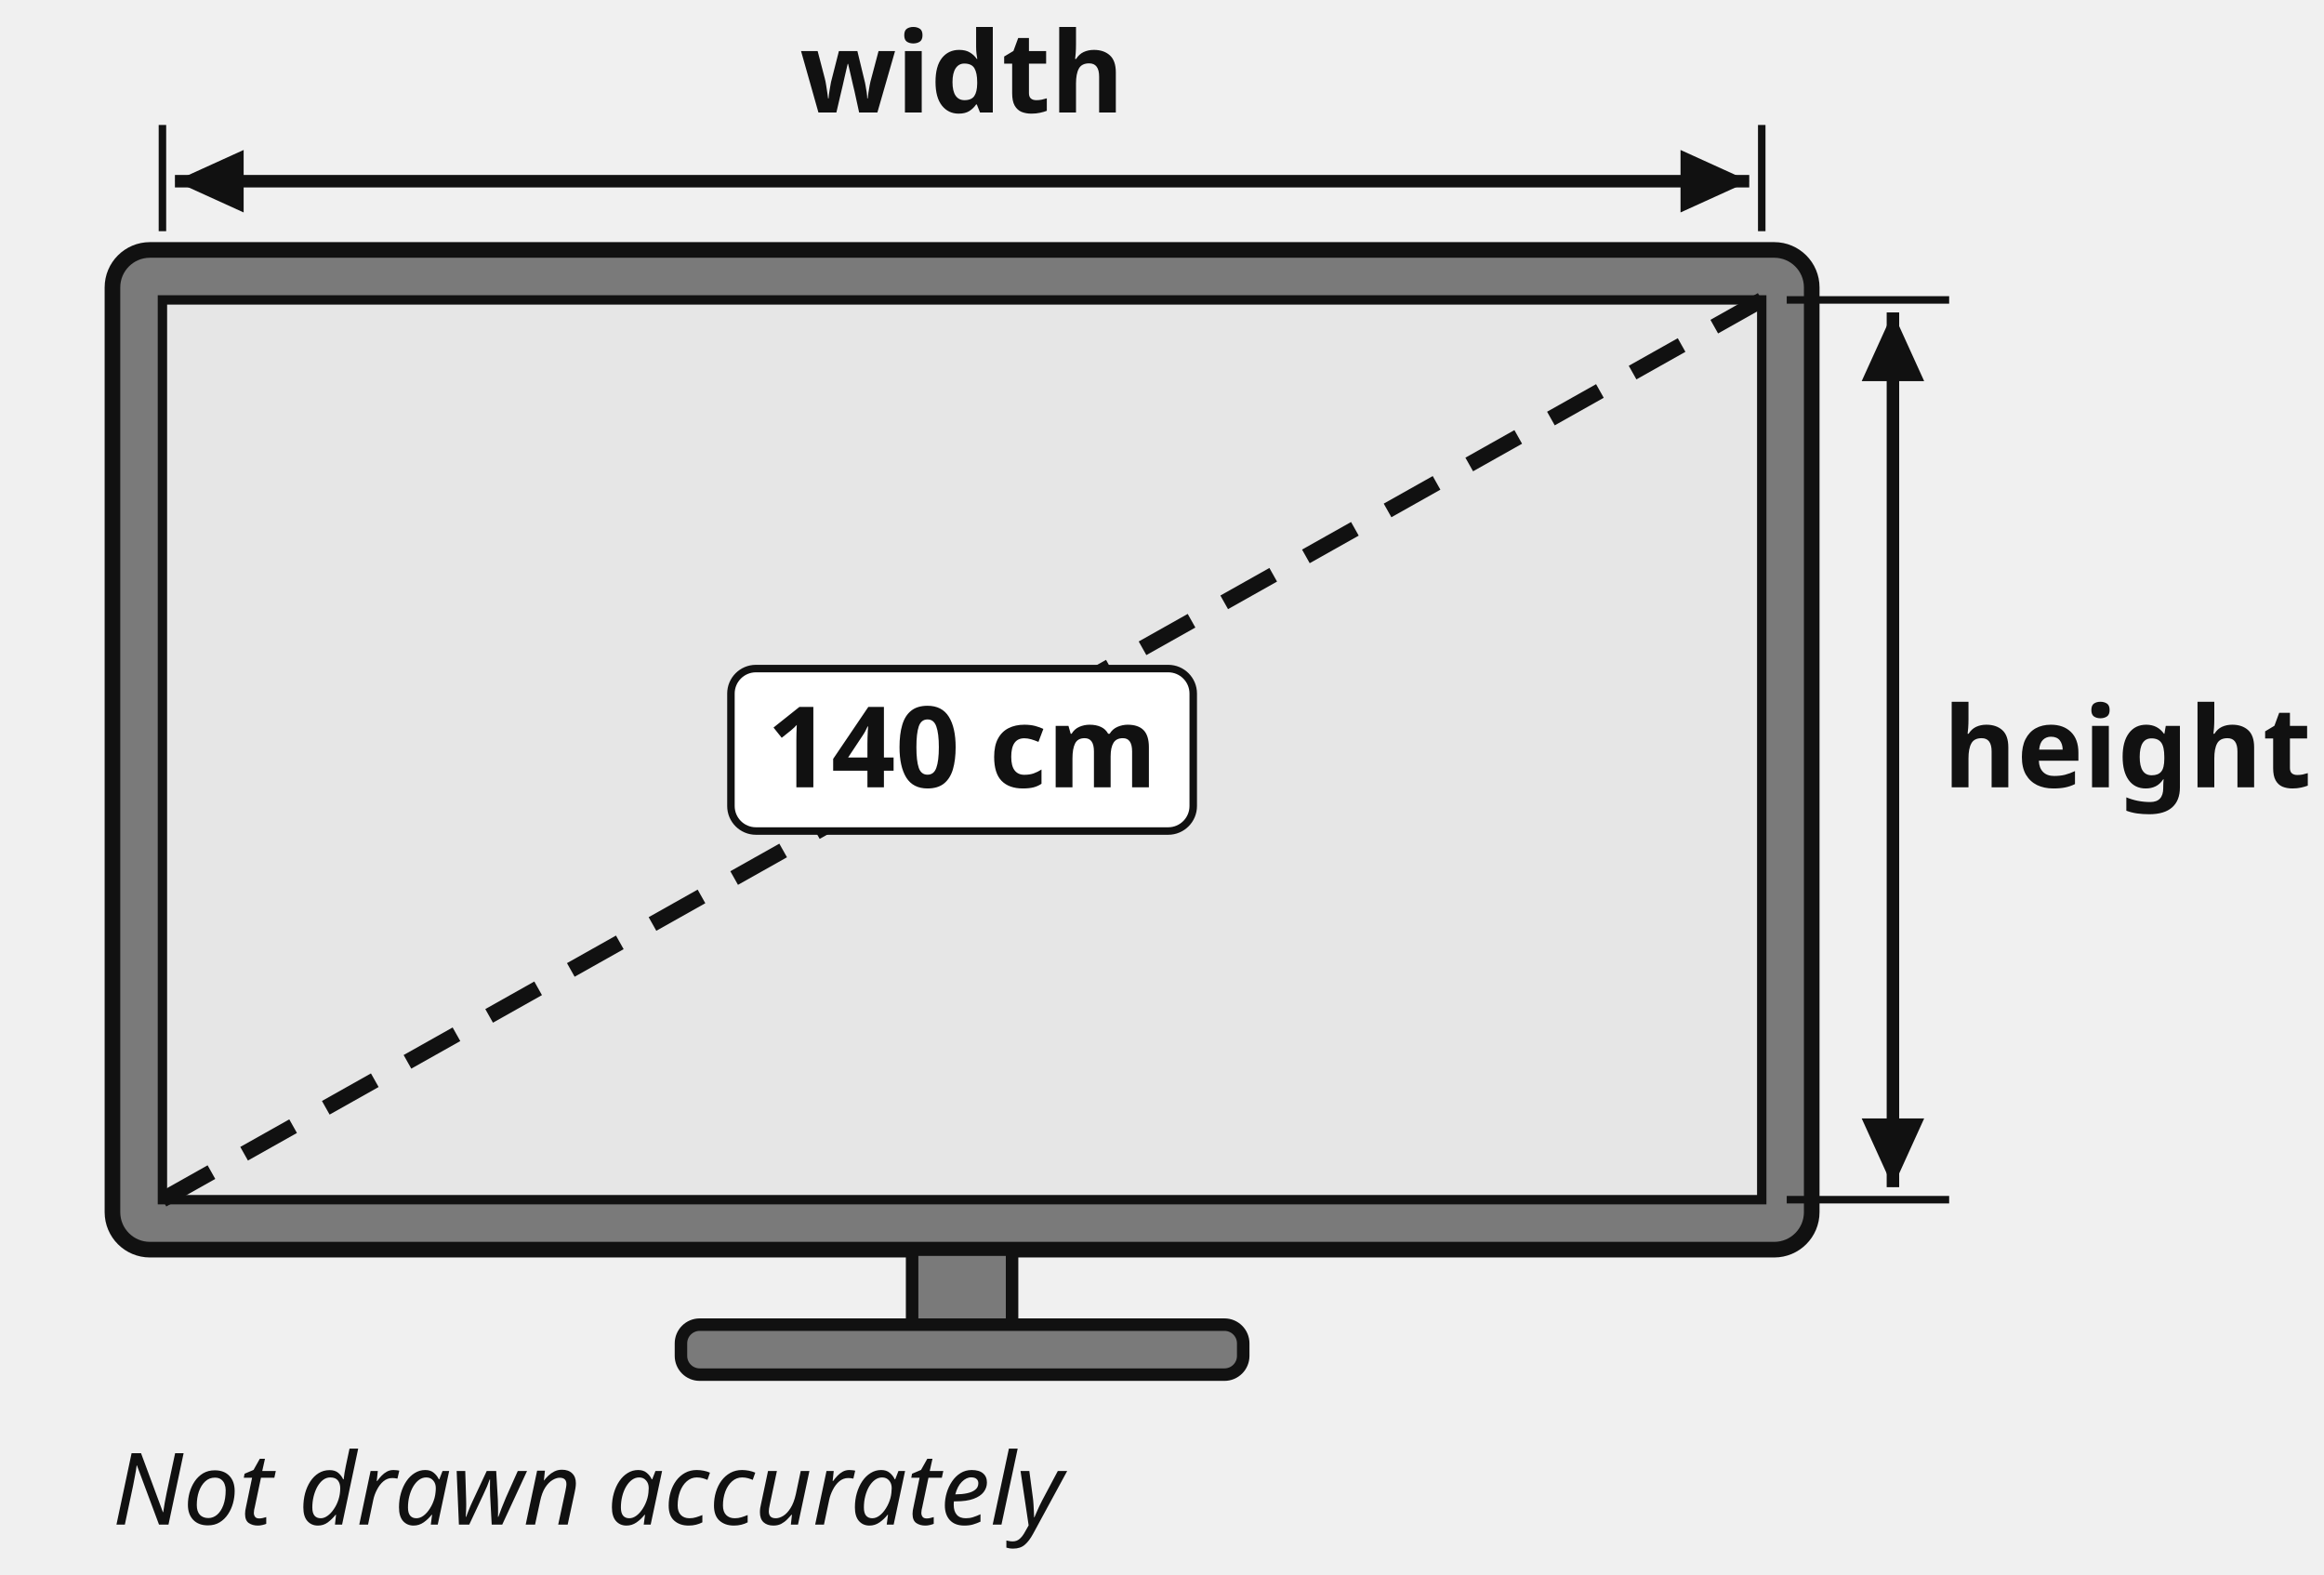
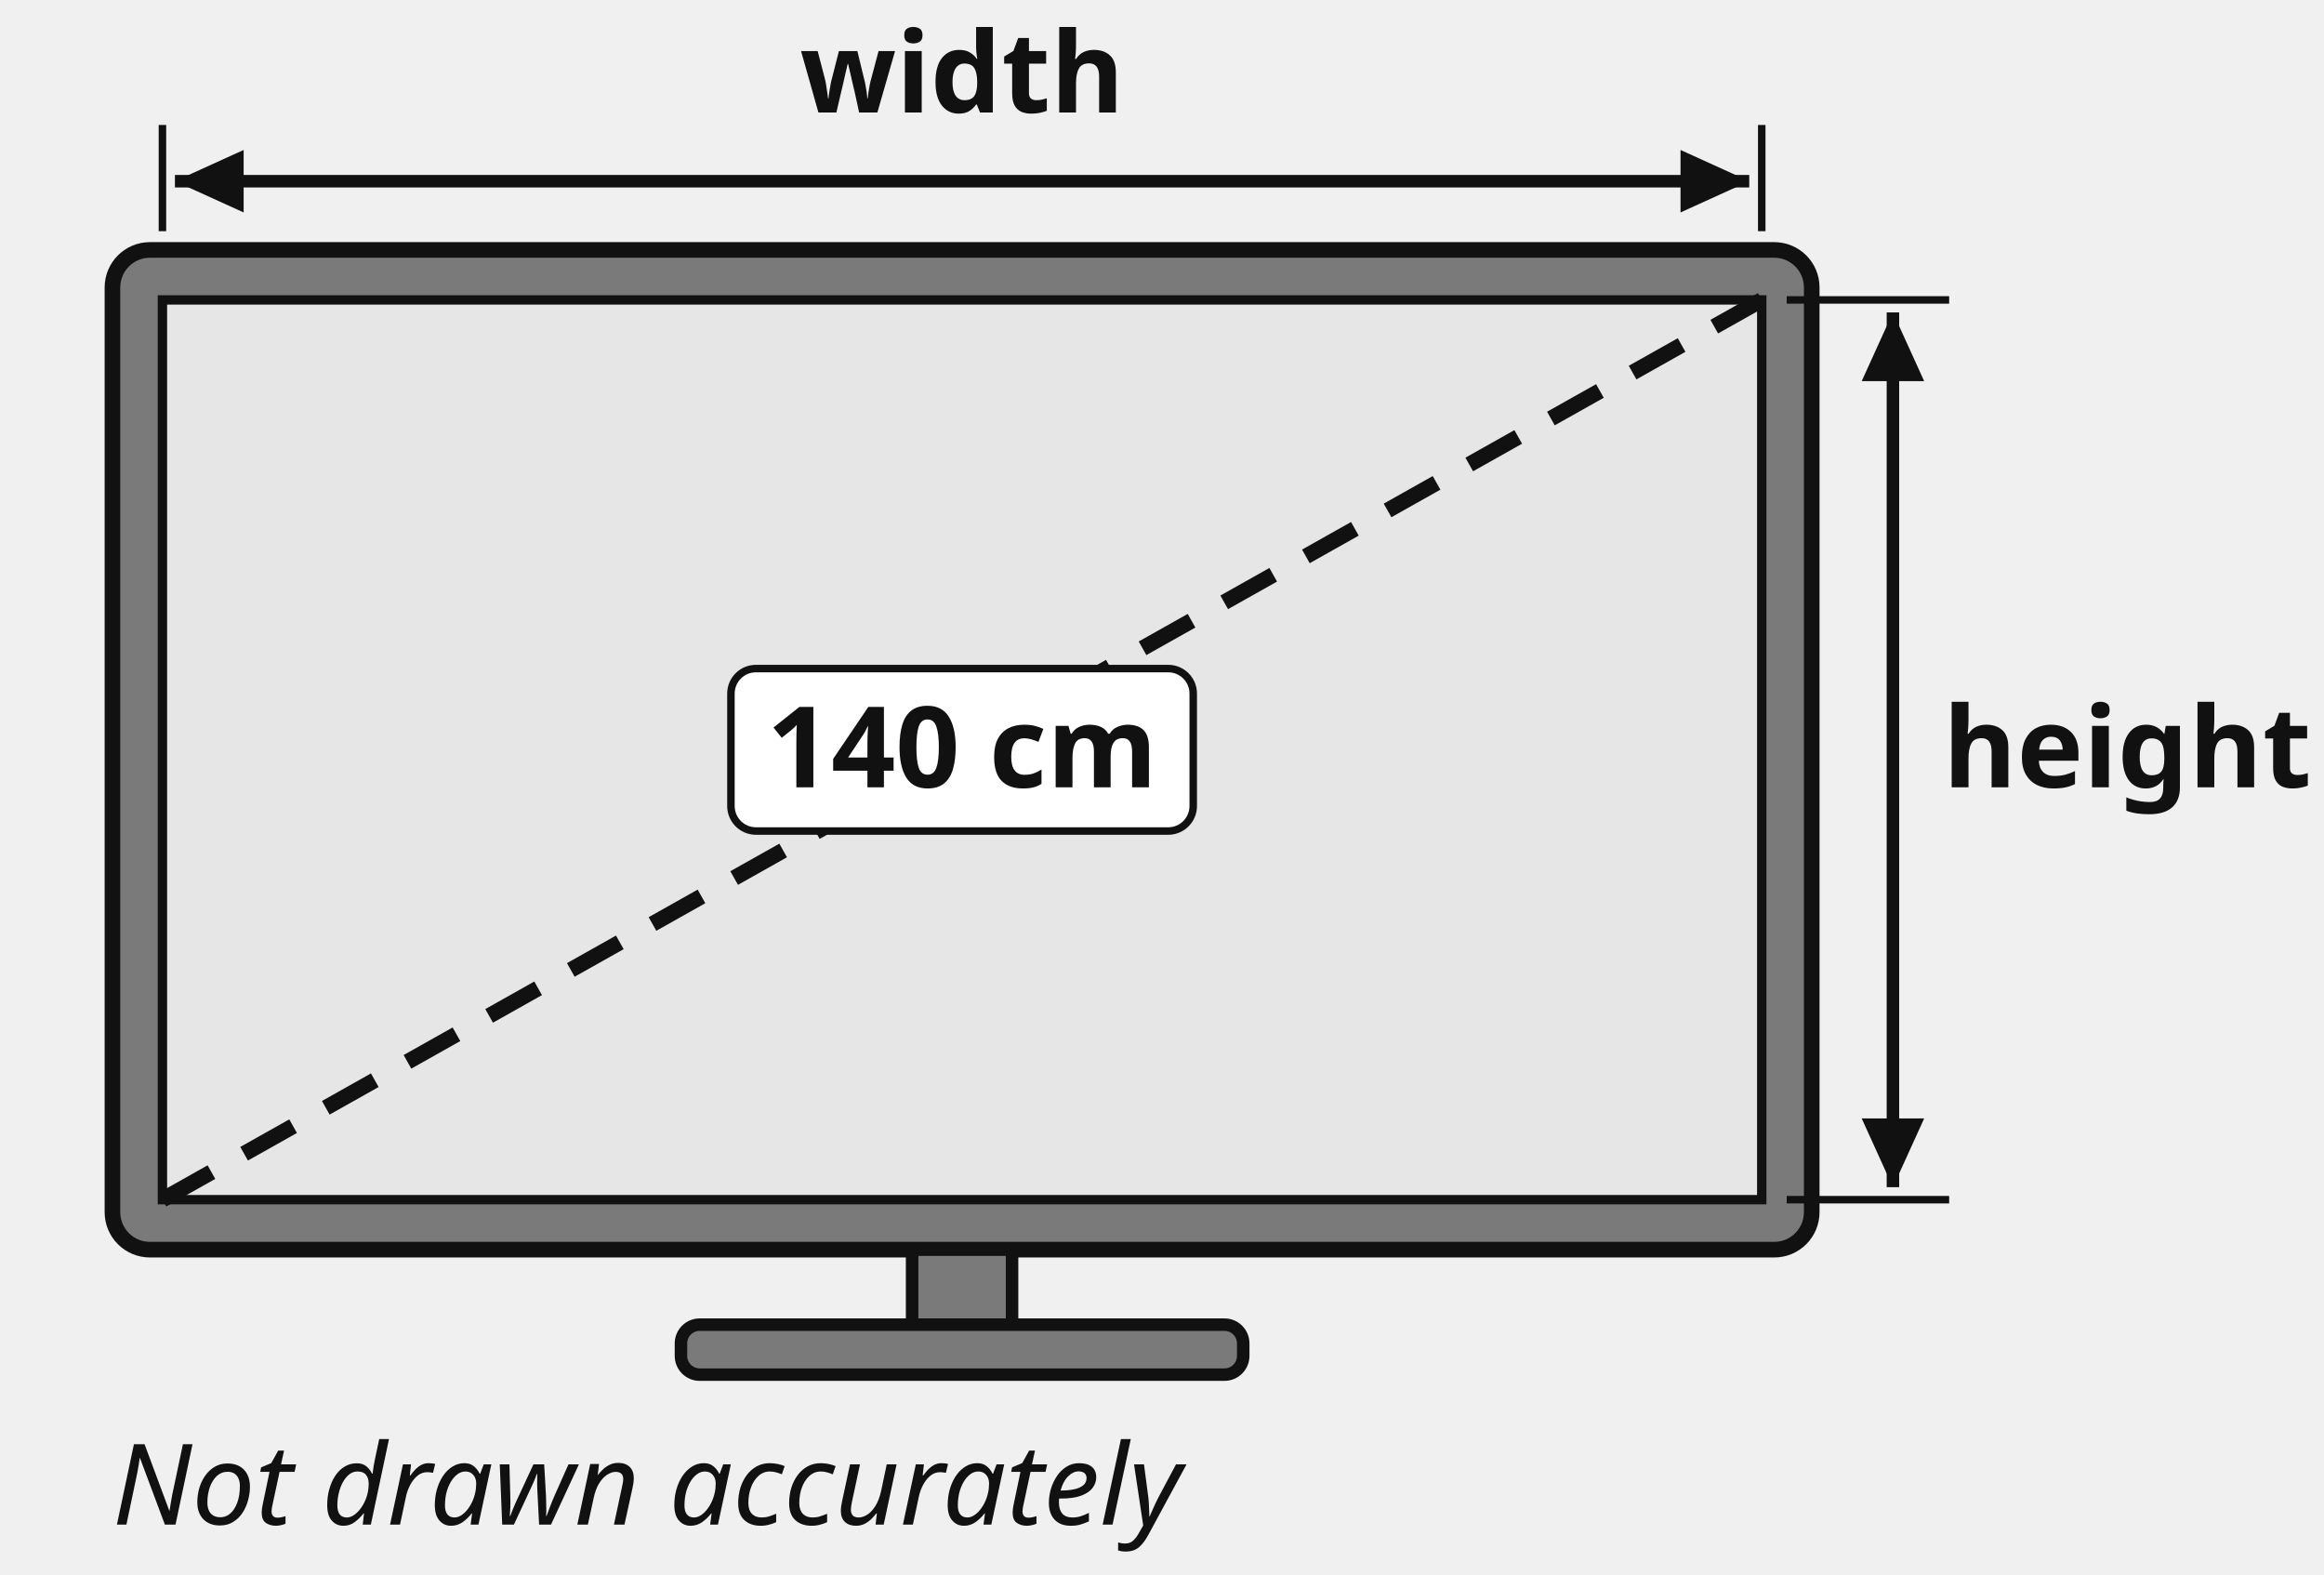
<svg xmlns="http://www.w3.org/2000/svg" viewBox="0 0 372 252" width="372" height="252">
  <rect x="18" y="40" width="272" height="160" rx="6" fill="#7a7a7a" stroke="#111" stroke-width="2.5" />
  <rect x="26" y="48" width="256" height="144" fill="#e6e6e6" stroke="#111" stroke-width="1.5" />
  <rect x="146" y="200" width="16" height="12" fill="#7a7a7a" stroke="#111" stroke-width="2" />
  <rect x="109" y="212" width="90" height="8" rx="3" fill="#7a7a7a" stroke="#111" stroke-width="2" />
  <line x1="26" y1="192" x2="282" y2="48" stroke="#111" stroke-width="2.5" stroke-dasharray="9 6" />
  <rect x="117" y="107" width="74" height="26" rx="4" fill="#fff" stroke="#111" stroke-width="1.2" />
  <text x="154" y="126" font-family="Atkinson Hyperlegible, Noto Sans, sans-serif" font-size="18" text-anchor="middle" font-weight="700" fill="#111">140 cm</text>
  <line x1="26" y1="20" x2="26" y2="37" stroke="#111" stroke-width="1.2" />
  <line x1="282" y1="20" x2="282" y2="37" stroke="#111" stroke-width="1.2" />
  <line x1="28" y1="29" x2="280" y2="29" stroke="#111" stroke-width="2" />
  <path d="M 28 29 l 11 -5 l 0 10 Z" fill="#111" />
  <path d="M 280 29 l -11 -5 l 0 10 Z" fill="#111" />
  <text x="154" y="18" font-family="Atkinson Hyperlegible, Noto Sans, sans-serif" font-size="18" text-anchor="middle" font-weight="700" fill="#111">width</text>
  <line x1="286" y1="48" x2="312" y2="48" stroke="#111" stroke-width="1.2" />
  <line x1="286" y1="192" x2="312" y2="192" stroke="#111" stroke-width="1.2" />
  <line x1="303" y1="50" x2="303" y2="190" stroke="#111" stroke-width="2" />
  <path d="M 303 50 l -5 11 l 10 0 Z" fill="#111" />
  <path d="M 303 190 l -5 -11 l 10 0 Z" fill="#111" />
  <text x="311" y="126" font-family="Atkinson Hyperlegible, Noto Sans, sans-serif" font-size="18" font-weight="700" fill="#111">height</text>
-   <text x="18" y="244" font-family="Atkinson Hyperlegible, Noto Sans, sans-serif" font-size="16" font-style="italic" fill="#111">Not drawn accurately</text>
+   <text x="18" y="244" font-family="Atkinson Hyperlegible, Noto Sans, sans-serif" font-size="18" font-style="italic" fill="#111">Not drawn accurately</text>
</svg>
